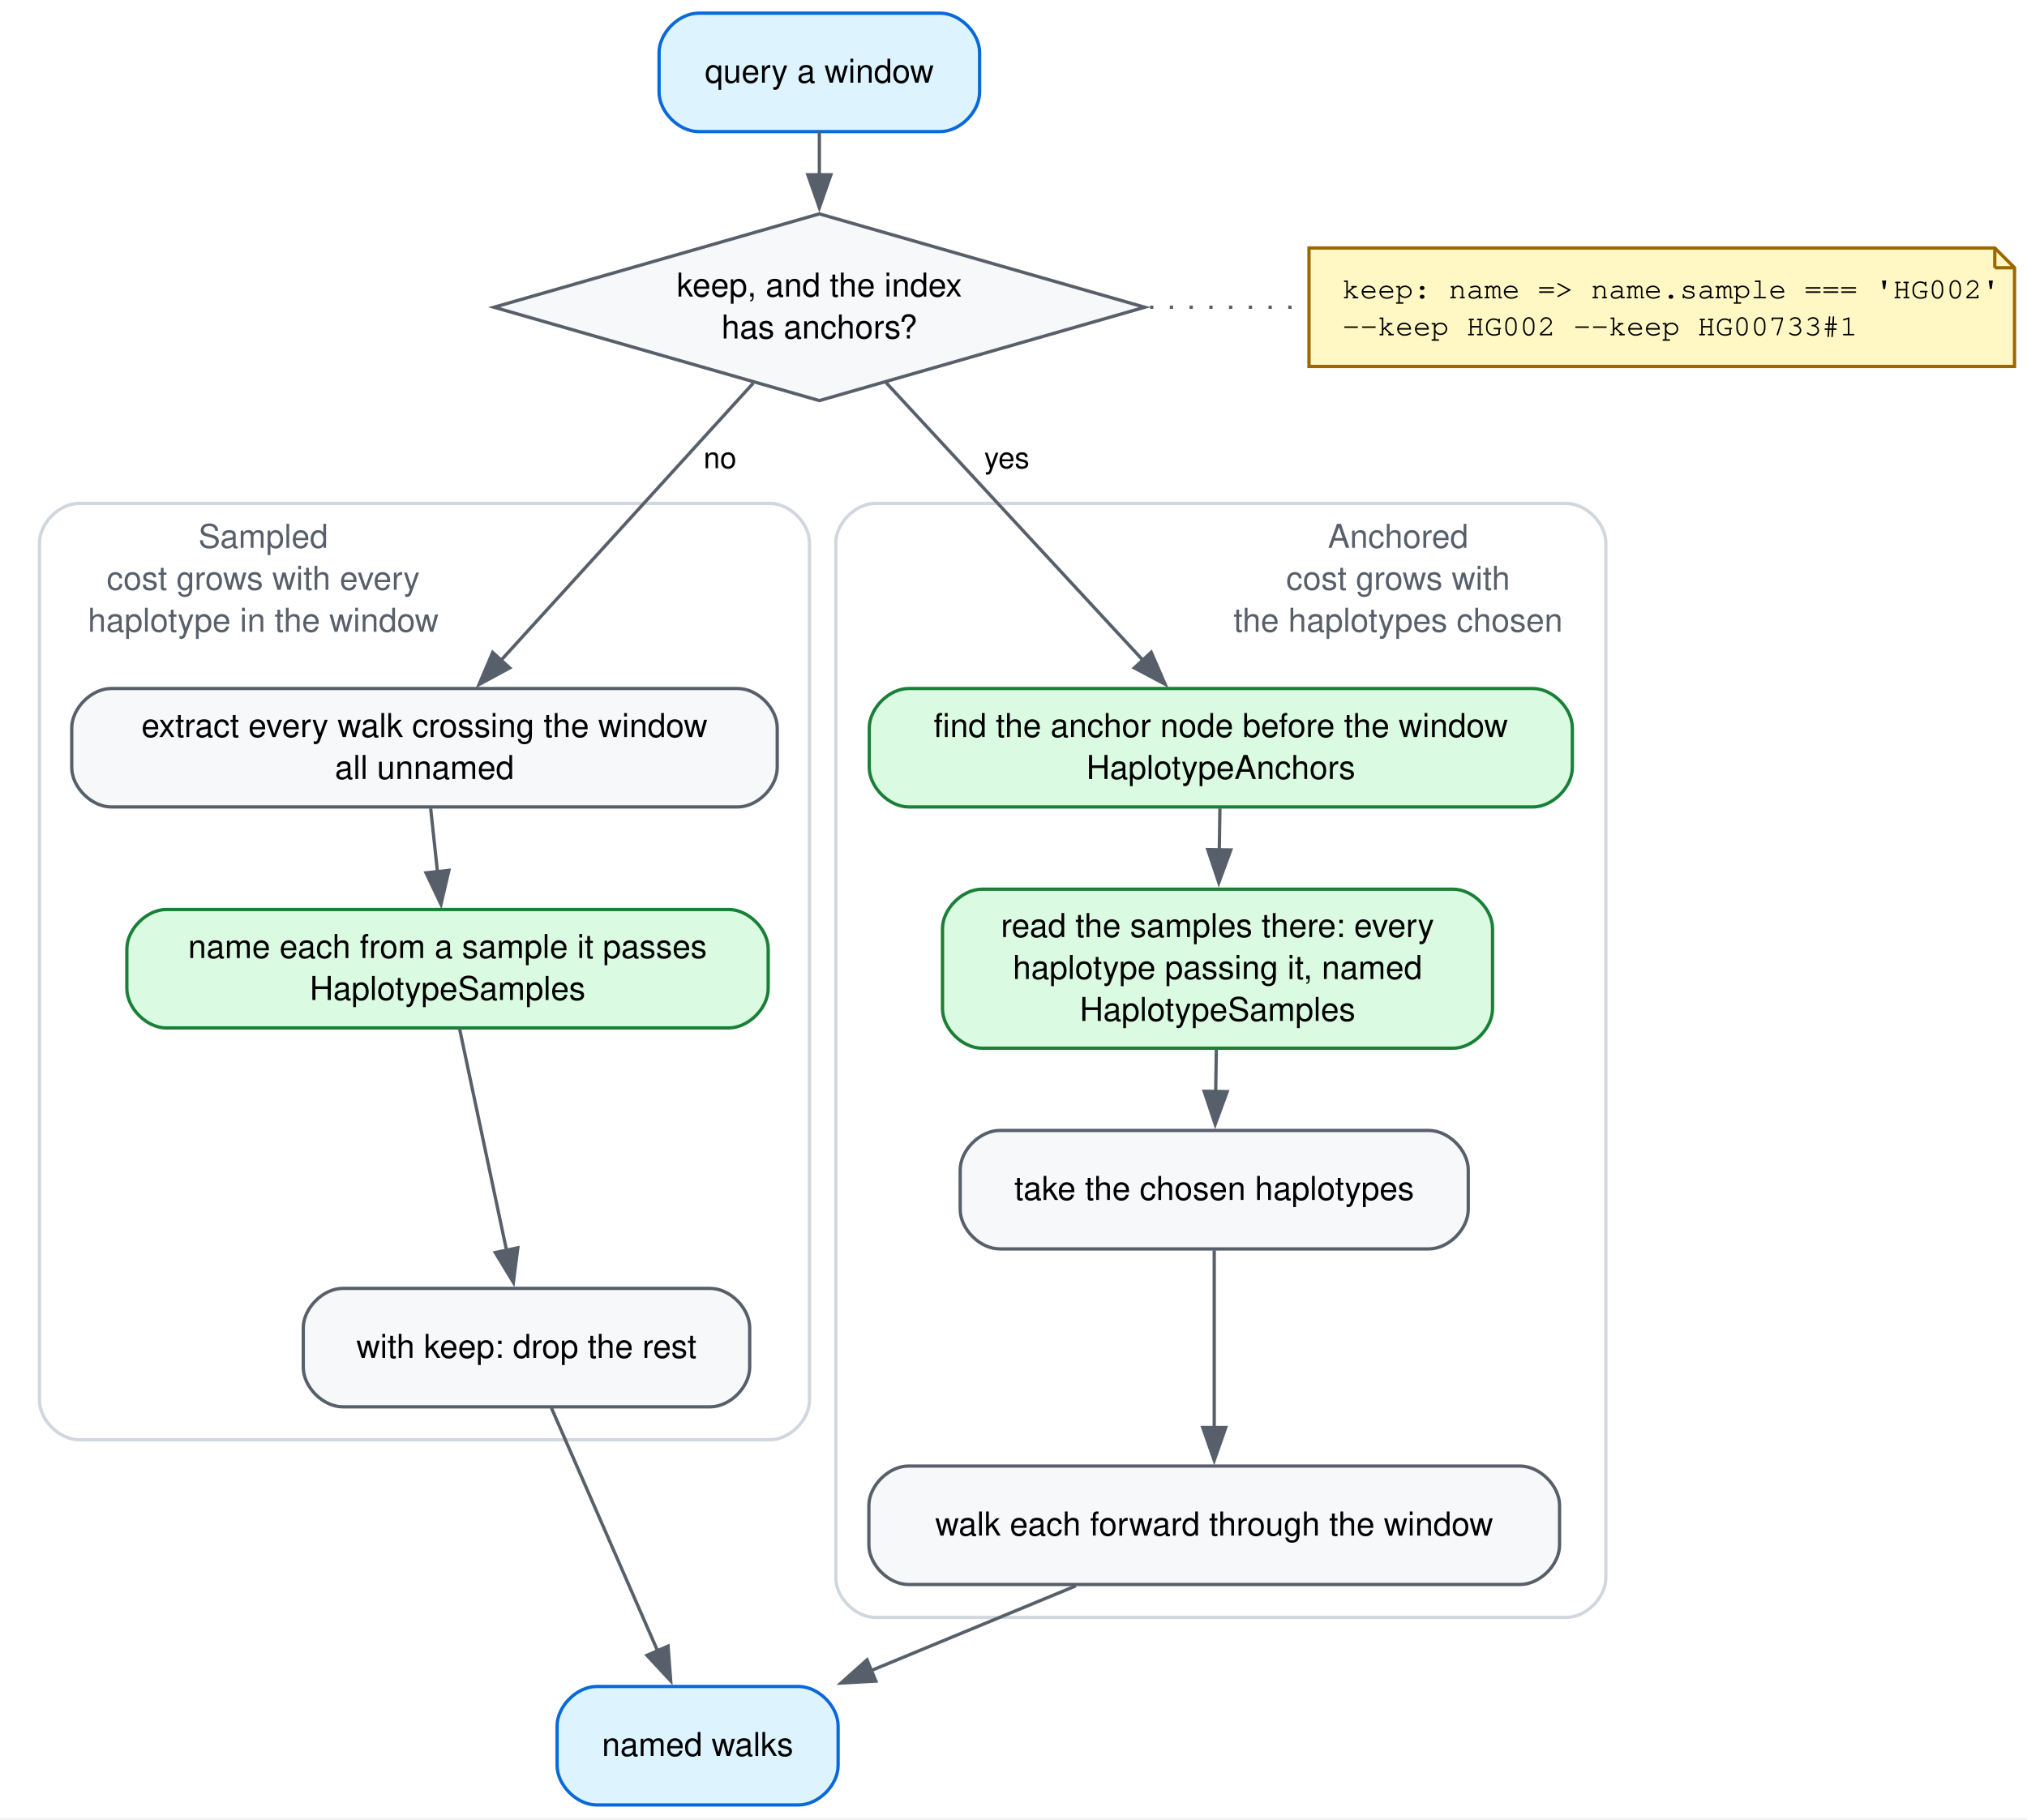
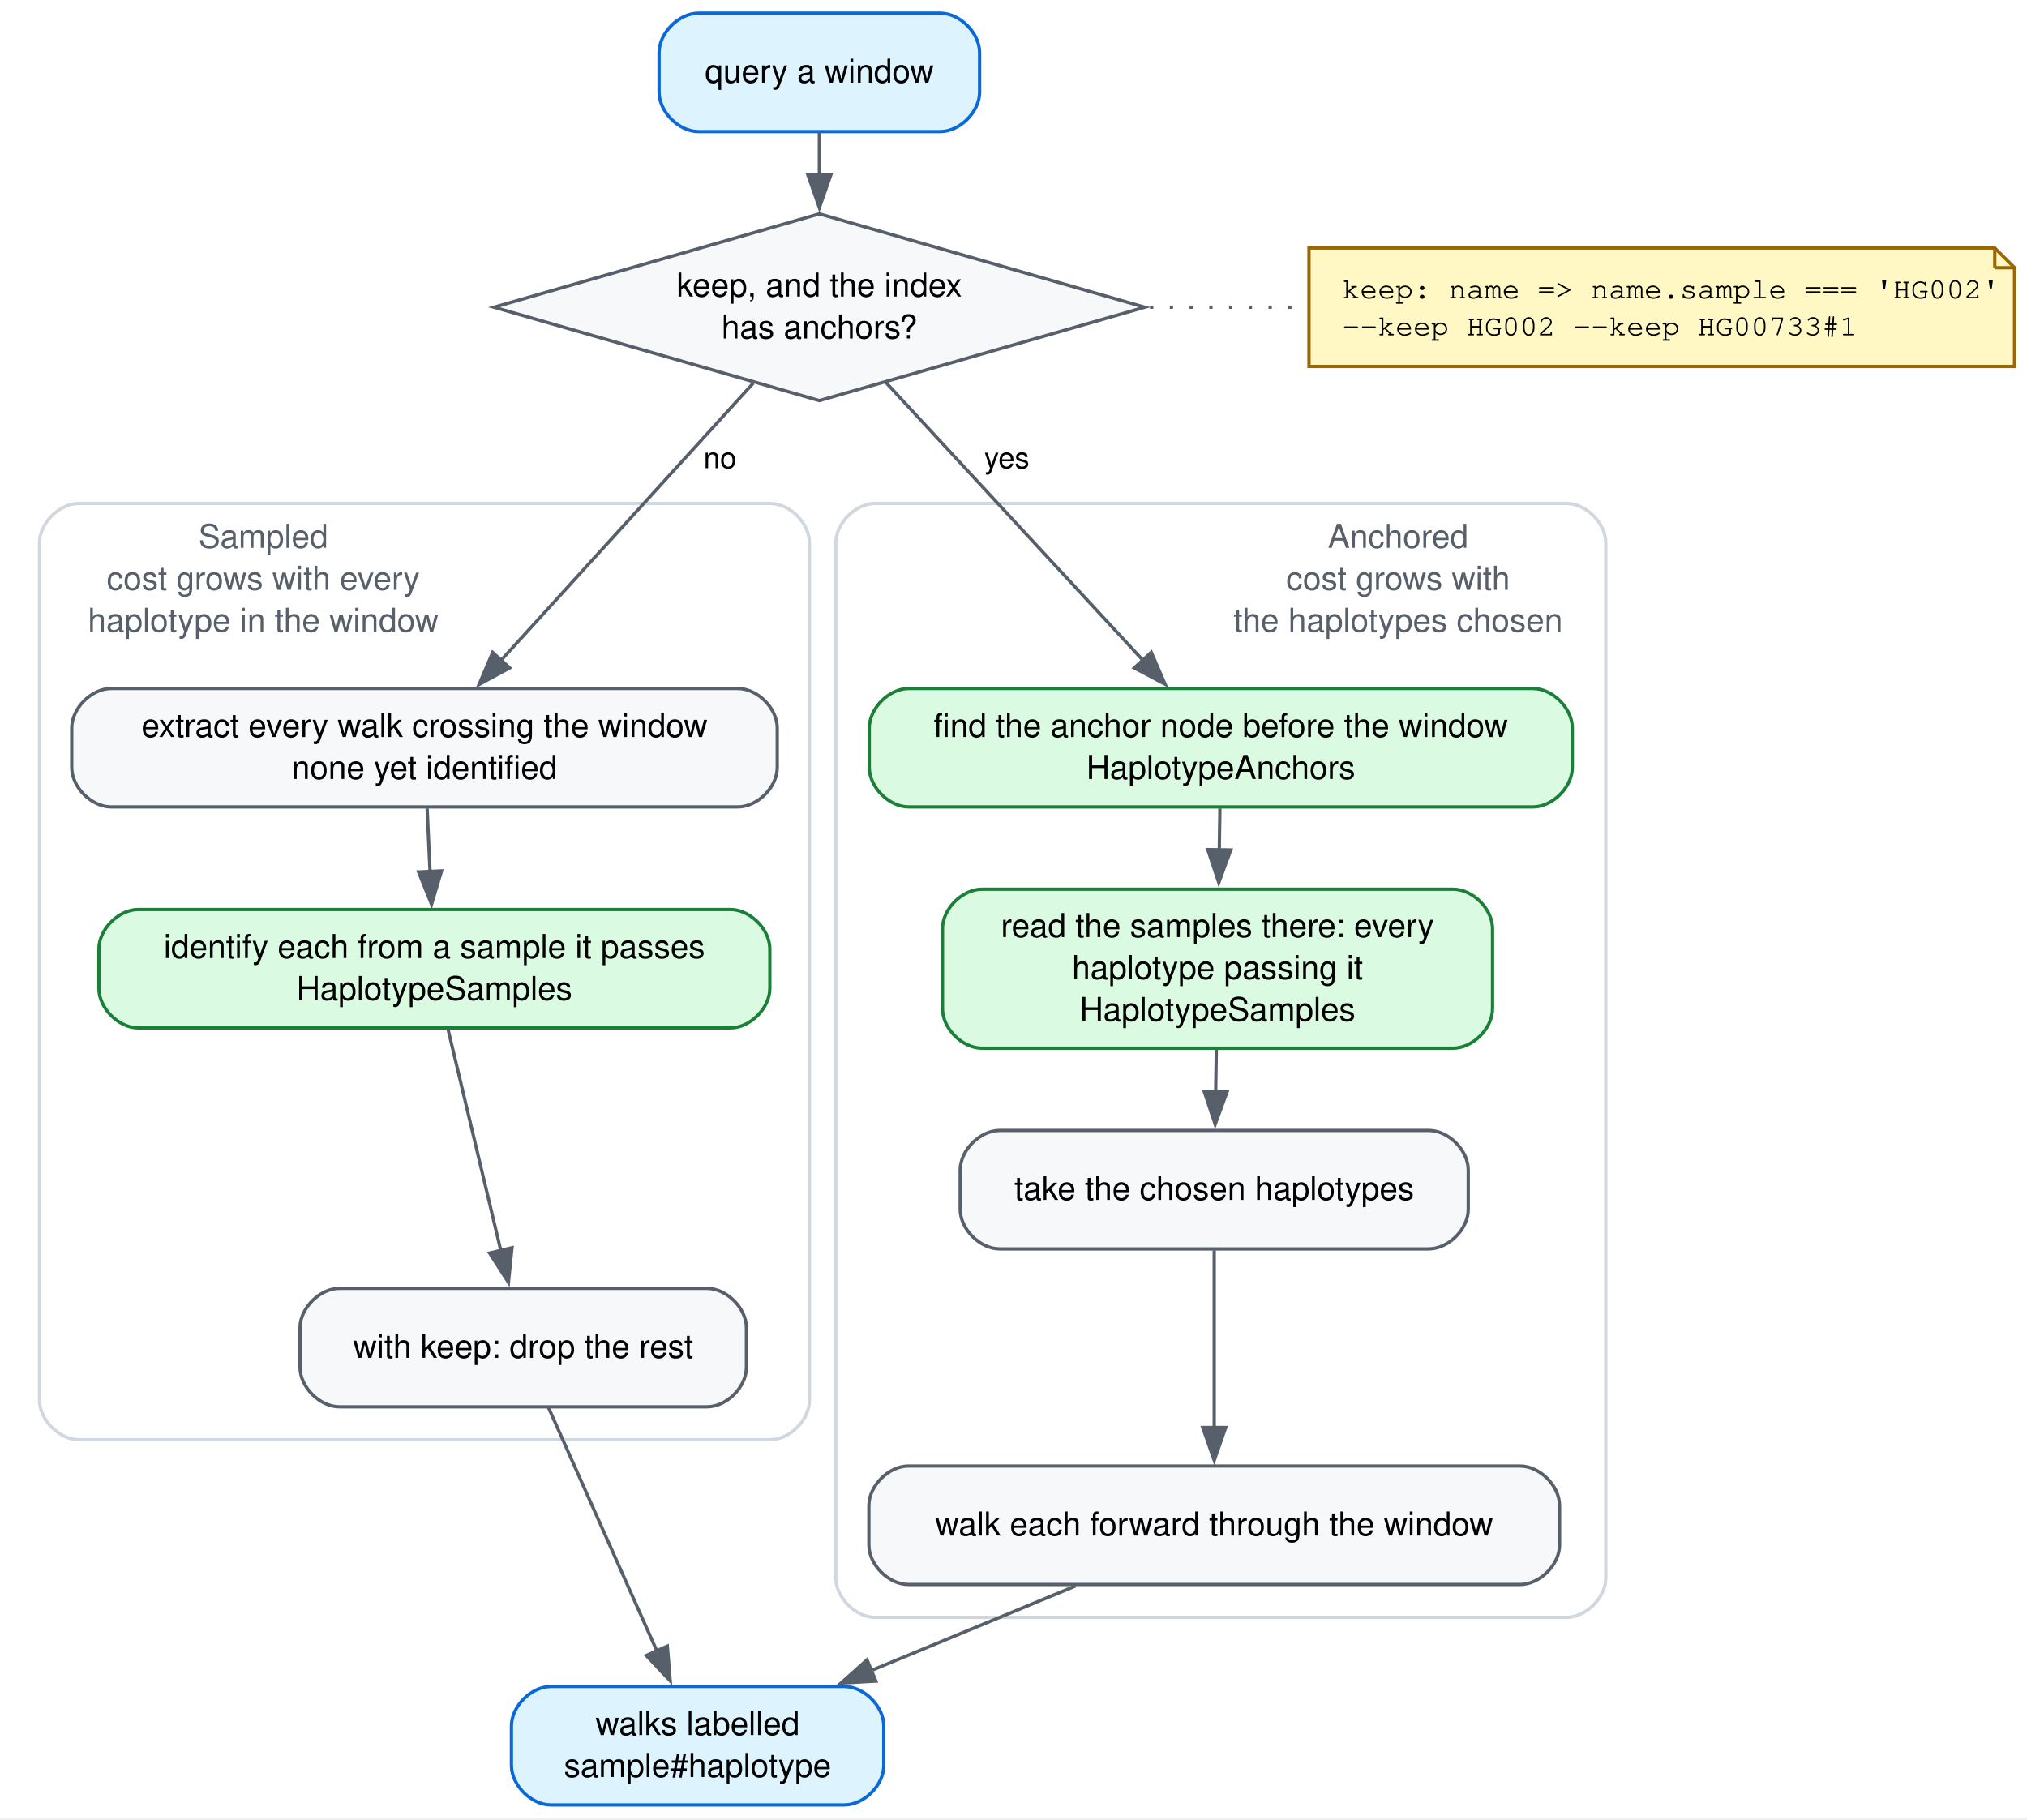
<svg xmlns="http://www.w3.org/2000/svg" width="616pt" height="553pt" viewBox="0.00 0.00 616.00 553.00">
  <g id="graph0" class="graph" transform="scale(1 1) rotate(0) translate(4 548.59)">
    <polygon fill="white" stroke="none" points="-4,4 -4,-548.59 612.21,-548.59 612.21,4 -4,4" />
    <g id="clust2" class="cluster">
      <path fill="white" stroke="#d0d7de" d="M20,-111C20,-111 230,-111 230,-111 236,-111 242,-117 242,-123 242,-123 242,-383.58 242,-383.58 242,-389.58 236,-395.58 230,-395.58 230,-395.58 20,-395.58 20,-395.58 14,-395.58 8,-389.58 8,-383.58 8,-383.58 8,-123 8,-123 8,-117 14,-111 20,-111" />
      <text xml:space="preserve" text-anchor="middle" x="76" y="-382.08" font-family="Helvetica,sans-Serif" font-size="10.00" fill="#57606a">Sampled</text>
      <text xml:space="preserve" text-anchor="middle" x="76" y="-369.33" font-family="Helvetica,sans-Serif" font-size="10.00" fill="#57606a">cost grows with every</text>
      <text xml:space="preserve" text-anchor="middle" x="76" y="-356.58" font-family="Helvetica,sans-Serif" font-size="10.00" fill="#57606a">haplotype in the window</text>
    </g>
    <g id="clust3" class="cluster">
      <path fill="white" stroke="#d0d7de" d="M262,-57C262,-57 472,-57 472,-57 478,-57 484,-63 484,-69 484,-69 484,-383.58 484,-383.58 484,-389.58 478,-395.58 472,-395.58 472,-395.58 262,-395.58 262,-395.58 256,-395.58 250,-389.58 250,-383.58 250,-383.58 250,-69 250,-69 250,-63 256,-57 262,-57" />
      <text xml:space="preserve" text-anchor="middle" x="420.88" y="-382.08" font-family="Helvetica,sans-Serif" font-size="10.00" fill="#57606a">Anchored</text>
      <text xml:space="preserve" text-anchor="middle" x="420.88" y="-369.33" font-family="Helvetica,sans-Serif" font-size="10.00" fill="#57606a">cost grows with</text>
      <text xml:space="preserve" text-anchor="middle" x="420.88" y="-356.58" font-family="Helvetica,sans-Serif" font-size="10.00" fill="#57606a">the haplotypes chosen</text>
    </g>
    <g id="node1" class="node">
      <path fill="#ddf4ff" stroke="#0969da" d="M281.7,-544.59C281.7,-544.59 208.29,-544.59 208.29,-544.59 202.29,-544.59 196.29,-538.59 196.29,-532.59 196.29,-532.59 196.29,-520.59 196.29,-520.59 196.29,-514.59 202.29,-508.59 208.29,-508.59 208.29,-508.59 281.7,-508.59 281.7,-508.59 287.7,-508.59 293.7,-514.59 293.7,-520.59 293.7,-520.59 293.7,-532.59 293.7,-532.59 293.7,-538.59 287.7,-544.59 281.7,-544.59" />
      <text xml:space="preserve" text-anchor="middle" x="245" y="-523.46" font-family="Helvetica,sans-Serif" font-size="10.00">query a window</text>
    </g>
    <g id="node2" class="node">
      <polygon fill="#f6f8fa" stroke="#57606a" points="245,-483.59 146.12,-455.21 245,-426.83 343.88,-455.21 245,-483.59" />
      <text xml:space="preserve" text-anchor="middle" x="245" y="-458.46" font-family="Helvetica,sans-Serif" font-size="10.00">keep, and the index</text>
      <text xml:space="preserve" text-anchor="middle" x="245" y="-445.71" font-family="Helvetica,sans-Serif" font-size="10.00">has anchors?</text>
    </g>
    <g id="edge2" class="edge">
      <path fill="none" stroke="#57606a" d="M245,-508.44C245,-504.4 245,-499.93 245,-495.36" />
      <polygon fill="#57606a" stroke="#57606a" points="248.5,-495.47 245,-485.47 241.5,-495.47 248.5,-495.47" />
    </g>
    <g id="node3" class="node">
      <polygon fill="#fff8c5" stroke="#9a6700" points="602.21,-473.21 393.8,-473.21 393.8,-437.21 608.21,-437.21 608.21,-467.21 602.21,-473.21" />
      <polyline fill="none" stroke="#9a6700" points="602.21,-473.21 602.21,-467.21" />
      <polyline fill="none" stroke="#9a6700" points="608.21,-467.21 602.21,-467.21" />
      <text xml:space="preserve" text-anchor="start" x="403.88" y="-457.91" font-family="Courier,monospace" font-size="9.00">keep: name =&gt; name.sample === 'HG002'</text>
      <text xml:space="preserve" text-anchor="start" x="403.88" y="-446.66" font-family="Courier,monospace" font-size="9.00">--keep HG002 --keep HG00733#1</text>
    </g>
    <g id="edge1" class="edge">
      <path fill="none" stroke="#57606a" stroke-dasharray="1,5" d="M345.5,-455.21C361.5,-455.21 377.49,-455.21 393.49,-455.21" />
    </g>
    <g id="node5" class="node">
      <path fill="#f6f8fa" stroke="#57606a" d="M220.2,-339.33C220.2,-339.33 29.8,-339.33 29.8,-339.33 23.8,-339.33 17.8,-333.33 17.8,-327.33 17.8,-327.33 17.8,-315.33 17.8,-315.33 17.8,-309.33 23.8,-303.33 29.8,-303.33 29.8,-303.33 220.2,-303.33 220.2,-303.33 226.2,-303.33 232.2,-309.33 232.2,-315.33 232.2,-315.33 232.2,-327.33 232.2,-327.33 232.2,-333.33 226.2,-339.33 220.2,-339.33" />
      <text xml:space="preserve" text-anchor="middle" x="125" y="-324.58" font-family="Helvetica,sans-Serif" font-size="10.00">extract every walk crossing the window</text>
-       <text xml:space="preserve" text-anchor="middle" x="125" y="-311.83" font-family="Helvetica,sans-Serif" font-size="10.00">all unnamed</text>
+       <text xml:space="preserve" text-anchor="middle" x="125" y="-311.83" font-family="Helvetica,sans-Serif" font-size="10.00">none yet identified</text>
    </g>
    <g id="edge8" class="edge">
      <path fill="none" stroke="#57606a" d="M224.91,-432.14C203.76,-408.89 170.49,-372.32 148.22,-347.85" />
      <polygon fill="#57606a" stroke="#57606a" points="150.9,-345.59 141.58,-340.55 145.72,-350.3 150.9,-345.59" />
      <text xml:space="preserve" text-anchor="middle" x="214.81" y="-406.28" font-family="Helvetica,sans-Serif" font-size="9.00"> no </text>
    </g>
    <g id="node8" class="node">
      <path fill="#dafbe1" stroke="#1a7f37" d="M461.83,-339.33C461.83,-339.33 272.17,-339.33 272.17,-339.33 266.17,-339.33 260.17,-333.33 260.17,-327.33 260.17,-327.33 260.17,-315.33 260.17,-315.33 260.17,-309.33 266.17,-303.33 272.17,-303.33 272.17,-303.33 461.83,-303.33 461.83,-303.33 467.83,-303.33 473.83,-309.33 473.83,-315.33 473.83,-315.33 473.83,-327.33 473.83,-327.33 473.83,-333.33 467.83,-339.33 461.83,-339.33" />
      <text xml:space="preserve" text-anchor="middle" x="367" y="-324.58" font-family="Helvetica,sans-Serif" font-size="10.00">find the anchor node before the window</text>
      <text xml:space="preserve" text-anchor="middle" x="367" y="-311.83" font-family="Helvetica,sans-Serif" font-size="10.00">HaplotypeAnchors</text>
    </g>
    <g id="edge9" class="edge">
      <path fill="none" stroke="#57606a" d="M265.15,-432.43C286.7,-409.13 320.84,-372.22 343.58,-347.65" />
      <polygon fill="#57606a" stroke="#57606a" points="345.86,-350.34 350.08,-340.62 340.72,-345.59 345.86,-350.34" />
      <text xml:space="preserve" text-anchor="middle" x="301.98" y="-406.28" font-family="Helvetica,sans-Serif" font-size="9.00"> yes </text>
    </g>
    <g id="node4" class="node">
-       <path fill="#ddf4ff" stroke="#0969da" d="M238.7,-36C238.7,-36 177.3,-36 177.3,-36 171.3,-36 165.3,-30 165.3,-24 165.3,-24 165.3,-12 165.3,-12 165.3,-6 171.3,0 177.3,0 177.3,0 238.7,0 238.7,0 244.7,0 250.7,-6 250.7,-12 250.7,-12 250.7,-24 250.7,-24 250.7,-30 244.7,-36 238.7,-36" />
-       <text xml:space="preserve" text-anchor="middle" x="208" y="-14.88" font-family="Helvetica,sans-Serif" font-size="10.00">named walks</text>
+       <path fill="#ddf4ff" stroke="#0969da" d="M252.58,-36C252.58,-36 163.42,-36 163.42,-36 157.42,-36 151.42,-30 151.42,-24 151.42,-24 151.42,-12 151.42,-12 151.42,-6 157.42,0 163.42,0 163.42,0 252.58,0 252.58,0 258.58,0 264.58,-6 264.58,-12 264.58,-12 264.58,-24 264.58,-24 264.58,-30 258.58,-36 252.58,-36" />
+       <text xml:space="preserve" text-anchor="middle" x="208" y="-21.25" font-family="Helvetica,sans-Serif" font-size="10.00">walks labelled</text>
+       <text xml:space="preserve" text-anchor="middle" x="208" y="-8.5" font-family="Helvetica,sans-Serif" font-size="10.00">sample#haplotype</text>
    </g>
    <g id="node6" class="node">
-       <path fill="#dafbe1" stroke="#1a7f37" d="M217.45,-272.16C217.45,-272.16 46.55,-272.16 46.55,-272.16 40.55,-272.16 34.55,-266.16 34.55,-260.16 34.55,-260.16 34.55,-248.16 34.55,-248.16 34.55,-242.16 40.54,-236.16 46.54,-236.16 46.54,-236.16 217.45,-236.16 217.45,-236.16 223.45,-236.16 229.45,-242.16 229.45,-248.16 229.45,-248.16 229.45,-260.16 229.45,-260.16 229.45,-266.16 223.45,-272.16 217.45,-272.16" />
-       <text xml:space="preserve" text-anchor="middle" x="132" y="-257.41" font-family="Helvetica,sans-Serif" font-size="10.00">name each from a sample it passes</text>
-       <text xml:space="preserve" text-anchor="middle" x="132" y="-244.66" font-family="Helvetica,sans-Serif" font-size="10.00">HaplotypeSamples</text>
+       <path fill="#dafbe1" stroke="#1a7f37" d="M217.95,-272.16C217.95,-272.16 38.04,-272.16 38.04,-272.16 32.05,-272.16 26.05,-266.16 26.05,-260.16 26.05,-260.16 26.05,-248.16 26.05,-248.16 26.05,-242.16 32.04,-236.16 38.04,-236.16 38.04,-236.16 217.95,-236.16 217.95,-236.16 223.95,-236.16 229.95,-242.16 229.95,-248.16 229.95,-248.16 229.95,-260.16 229.95,-260.16 229.95,-266.16 223.95,-272.16 217.95,-272.16" />
+       <text xml:space="preserve" text-anchor="middle" x="128" y="-257.41" font-family="Helvetica,sans-Serif" font-size="10.00">identify each from a sample it passes</text>
+       <text xml:space="preserve" text-anchor="middle" x="128" y="-244.66" font-family="Helvetica,sans-Serif" font-size="10.00">HaplotypeSamples</text>
    </g>
    <g id="edge3" class="edge">
-       <path fill="none" stroke="#57606a" d="M126.88,-302.87C127.51,-296.93 128.24,-290.13 128.95,-283.56" />
-       <polygon fill="#57606a" stroke="#57606a" points="132.42,-284.05 130.01,-273.73 125.46,-283.3 132.42,-284.05" />
+       <path fill="none" stroke="#57606a" d="M125.8,-302.87C126.08,-296.93 126.39,-290.13 126.69,-283.56" />
+       <polygon fill="#57606a" stroke="#57606a" points="130.18,-283.89 127.14,-273.74 123.19,-283.57 130.18,-283.89" />
    </g>
    <g id="node7" class="node">
-       <path fill="#f6f8fa" stroke="#57606a" d="M211.83,-157C211.83,-157 100.17,-157 100.17,-157 94.17,-157 88.17,-151 88.17,-145 88.17,-145 88.17,-133 88.17,-133 88.17,-127 94.17,-121 100.17,-121 100.17,-121 211.83,-121 211.83,-121 217.83,-121 223.83,-127 223.83,-133 223.83,-133 223.83,-145 223.83,-145 223.83,-151 217.83,-157 211.83,-157" />
-       <text xml:space="preserve" text-anchor="middle" x="156" y="-135.88" font-family="Helvetica,sans-Serif" font-size="10.00">with keep: drop the rest</text>
+       <path fill="#f6f8fa" stroke="#57606a" d="M210.83,-157C210.83,-157 99.17,-157 99.17,-157 93.17,-157 87.17,-151 87.17,-145 87.17,-145 87.17,-133 87.17,-133 87.17,-127 93.17,-121 99.17,-121 99.17,-121 210.83,-121 210.83,-121 216.83,-121 222.83,-127 222.83,-133 222.83,-133 222.83,-145 222.83,-145 222.83,-151 216.83,-157 210.83,-157" />
+       <text xml:space="preserve" text-anchor="middle" x="155" y="-135.88" font-family="Helvetica,sans-Serif" font-size="10.00">with keep: drop the rest</text>
    </g>
    <g id="edge4" class="edge">
-       <path fill="none" stroke="#57606a" d="M135.65,-235.98C139.45,-218.03 145.48,-189.59 149.99,-168.32" />
-       <polygon fill="#57606a" stroke="#57606a" points="153.36,-169.34 152.01,-158.83 146.51,-167.89 153.36,-169.34" />
+       <path fill="none" stroke="#57606a" d="M132.1,-235.98C136.38,-218.03 143.17,-189.59 148.24,-168.32" />
+       <polygon fill="#57606a" stroke="#57606a" points="151.59,-169.36 150.51,-158.82 144.78,-167.74 151.59,-169.36" />
    </g>
    <g id="edge10" class="edge">
-       <path fill="none" stroke="#57606a" d="M163.56,-120.7C172.03,-101.31 185.89,-69.6 195.88,-46.74" />
-       <polygon fill="#57606a" stroke="#57606a" points="199.03,-48.28 199.82,-37.71 192.61,-45.47 199.03,-48.28" />
+       <path fill="none" stroke="#57606a" d="M162.71,-120.7C171.34,-101.31 185.46,-69.6 195.64,-46.74" />
+       <polygon fill="#57606a" stroke="#57606a" points="198.8,-48.27 199.67,-37.71 192.4,-45.42 198.8,-48.27" />
    </g>
    <g id="node9" class="node">
      <path fill="#dafbe1" stroke="#1a7f37" d="M437.58,-278.33C437.58,-278.33 294.42,-278.33 294.42,-278.33 288.42,-278.33 282.42,-272.33 282.42,-266.33 282.42,-266.33 282.42,-242 282.42,-242 282.42,-236 288.42,-230 294.42,-230 294.42,-230 437.58,-230 437.58,-230 443.58,-230 449.58,-236 449.58,-242 449.58,-242 449.58,-266.33 449.58,-266.33 449.58,-272.33 443.58,-278.33 437.58,-278.33" />
      <text xml:space="preserve" text-anchor="middle" x="366" y="-263.79" font-family="Helvetica,sans-Serif" font-size="10.00">read the samples there: every</text>
-       <text xml:space="preserve" text-anchor="middle" x="366" y="-251.04" font-family="Helvetica,sans-Serif" font-size="10.00">haplotype passing it, named</text>
+       <text xml:space="preserve" text-anchor="middle" x="366" y="-251.04" font-family="Helvetica,sans-Serif" font-size="10.00">haplotype passing it</text>
      <text xml:space="preserve" text-anchor="middle" x="366" y="-238.29" font-family="Helvetica,sans-Serif" font-size="10.00">HaplotypeSamples</text>
    </g>
    <g id="edge5" class="edge">
      <path fill="none" stroke="#57606a" d="M366.73,-302.87C366.67,-298.94 366.61,-294.64 366.54,-290.28" />
      <polygon fill="#57606a" stroke="#57606a" points="370.04,-290.26 366.39,-280.32 363.04,-290.37 370.04,-290.26" />
    </g>
    <g id="node10" class="node">
      <path fill="#f6f8fa" stroke="#57606a" d="M430.2,-205C430.2,-205 299.8,-205 299.8,-205 293.8,-205 287.8,-199 287.8,-193 287.8,-193 287.8,-181 287.8,-181 287.8,-175 293.8,-169 299.8,-169 299.8,-169 430.2,-169 430.2,-169 436.2,-169 442.2,-175 442.2,-181 442.2,-181 442.2,-193 442.2,-193 442.2,-199 436.2,-205 430.2,-205" />
      <text xml:space="preserve" text-anchor="middle" x="365" y="-183.88" font-family="Helvetica,sans-Serif" font-size="10.00">take the chosen haplotypes</text>
    </g>
    <g id="edge6" class="edge">
      <path fill="none" stroke="#57606a" d="M365.64,-229.64C365.57,-225.38 365.5,-220.89 365.44,-216.51" />
      <polygon fill="#57606a" stroke="#57606a" points="368.94,-216.81 365.29,-206.87 361.94,-216.92 368.94,-216.81" />
    </g>
    <g id="node11" class="node">
      <path fill="#f6f8fa" stroke="#57606a" d="M457.95,-103C457.95,-103 272.05,-103 272.05,-103 266.05,-103 260.05,-97 260.05,-91 260.05,-91 260.05,-79 260.05,-79 260.05,-73 266.05,-67 272.05,-67 272.05,-67 457.95,-67 457.95,-67 463.95,-67 469.95,-73 469.95,-79 469.95,-79 469.95,-91 469.95,-91 469.95,-97 463.95,-103 457.95,-103" />
      <text xml:space="preserve" text-anchor="middle" x="365" y="-81.88" font-family="Helvetica,sans-Serif" font-size="10.00">walk each forward through the window</text>
    </g>
    <g id="edge7" class="edge">
      <path fill="none" stroke="#57606a" d="M365,-168.58C365,-153.74 365,-132.12 365,-114.72" />
      <polygon fill="#57606a" stroke="#57606a" points="368.5,-114.73 365,-104.73 361.5,-114.73 368.5,-114.73" />
    </g>
    <g id="edge11" class="edge">
      <path fill="none" stroke="#57606a" d="M322.93,-66.58C303.83,-58.68 281.04,-49.24 260.81,-40.87" />
      <polygon fill="#57606a" stroke="#57606a" points="262.17,-37.64 251.59,-37.05 259.49,-44.1 262.17,-37.64" />
    </g>
  </g>
</svg>
